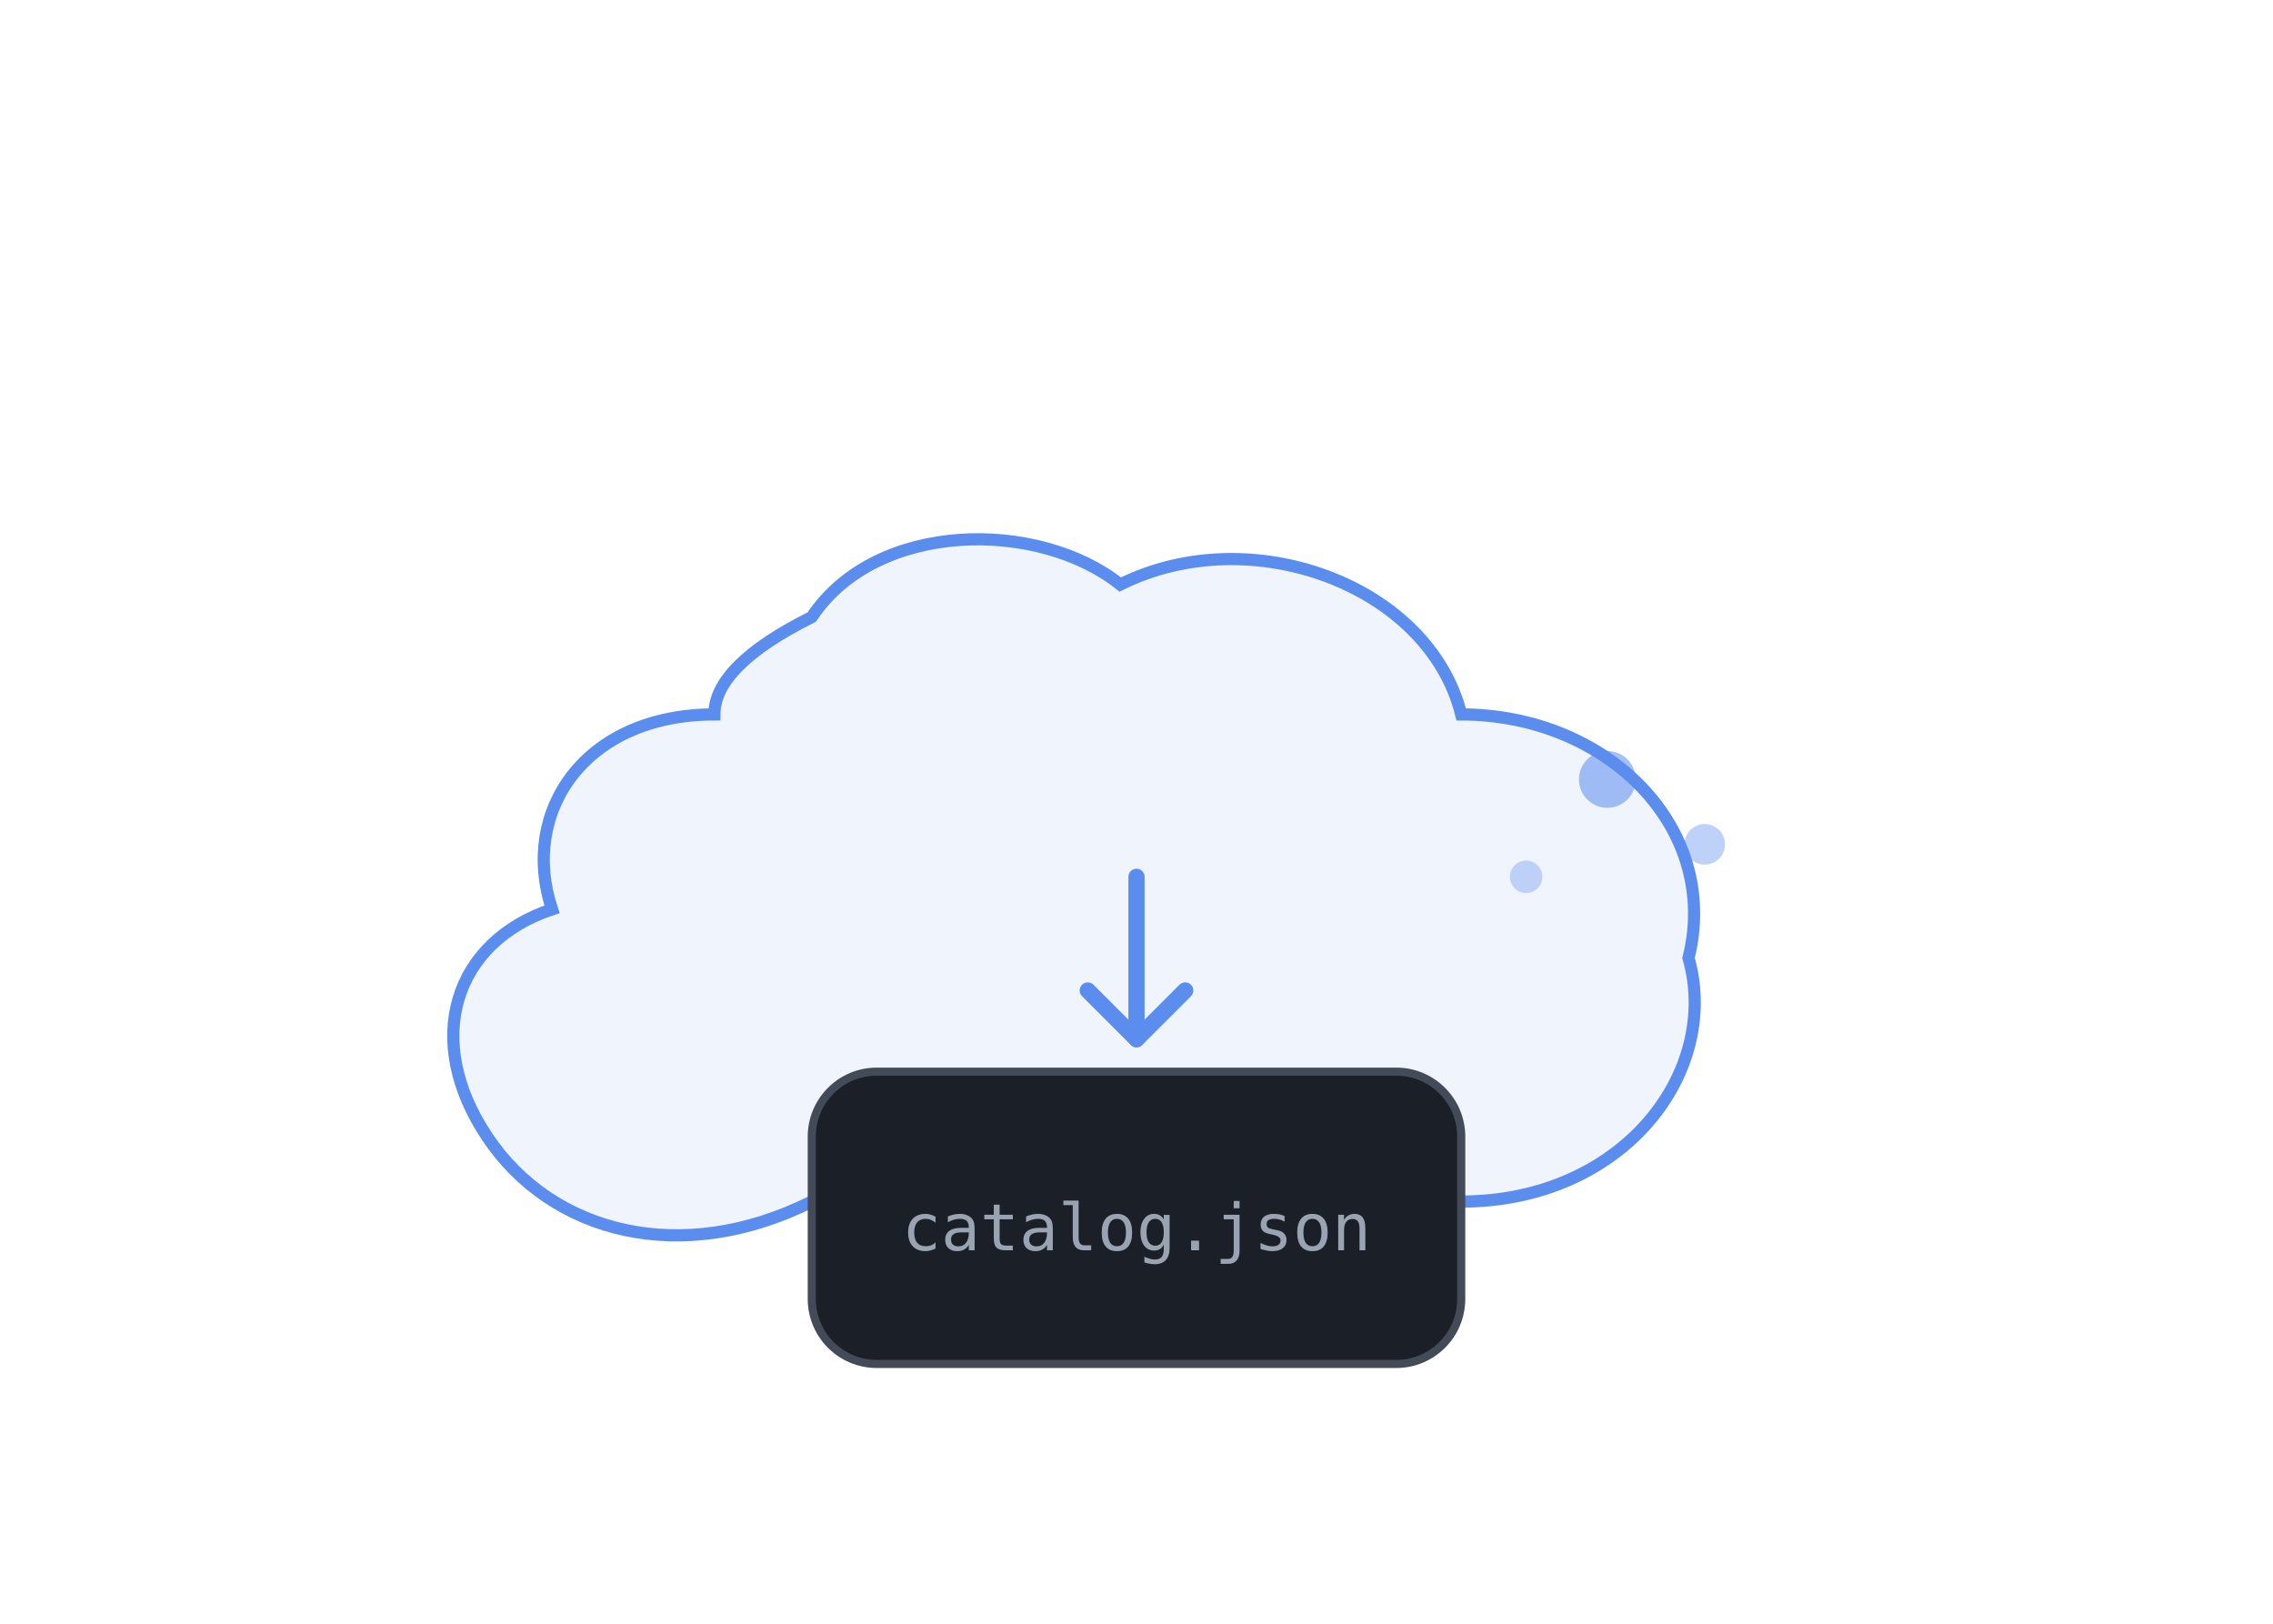
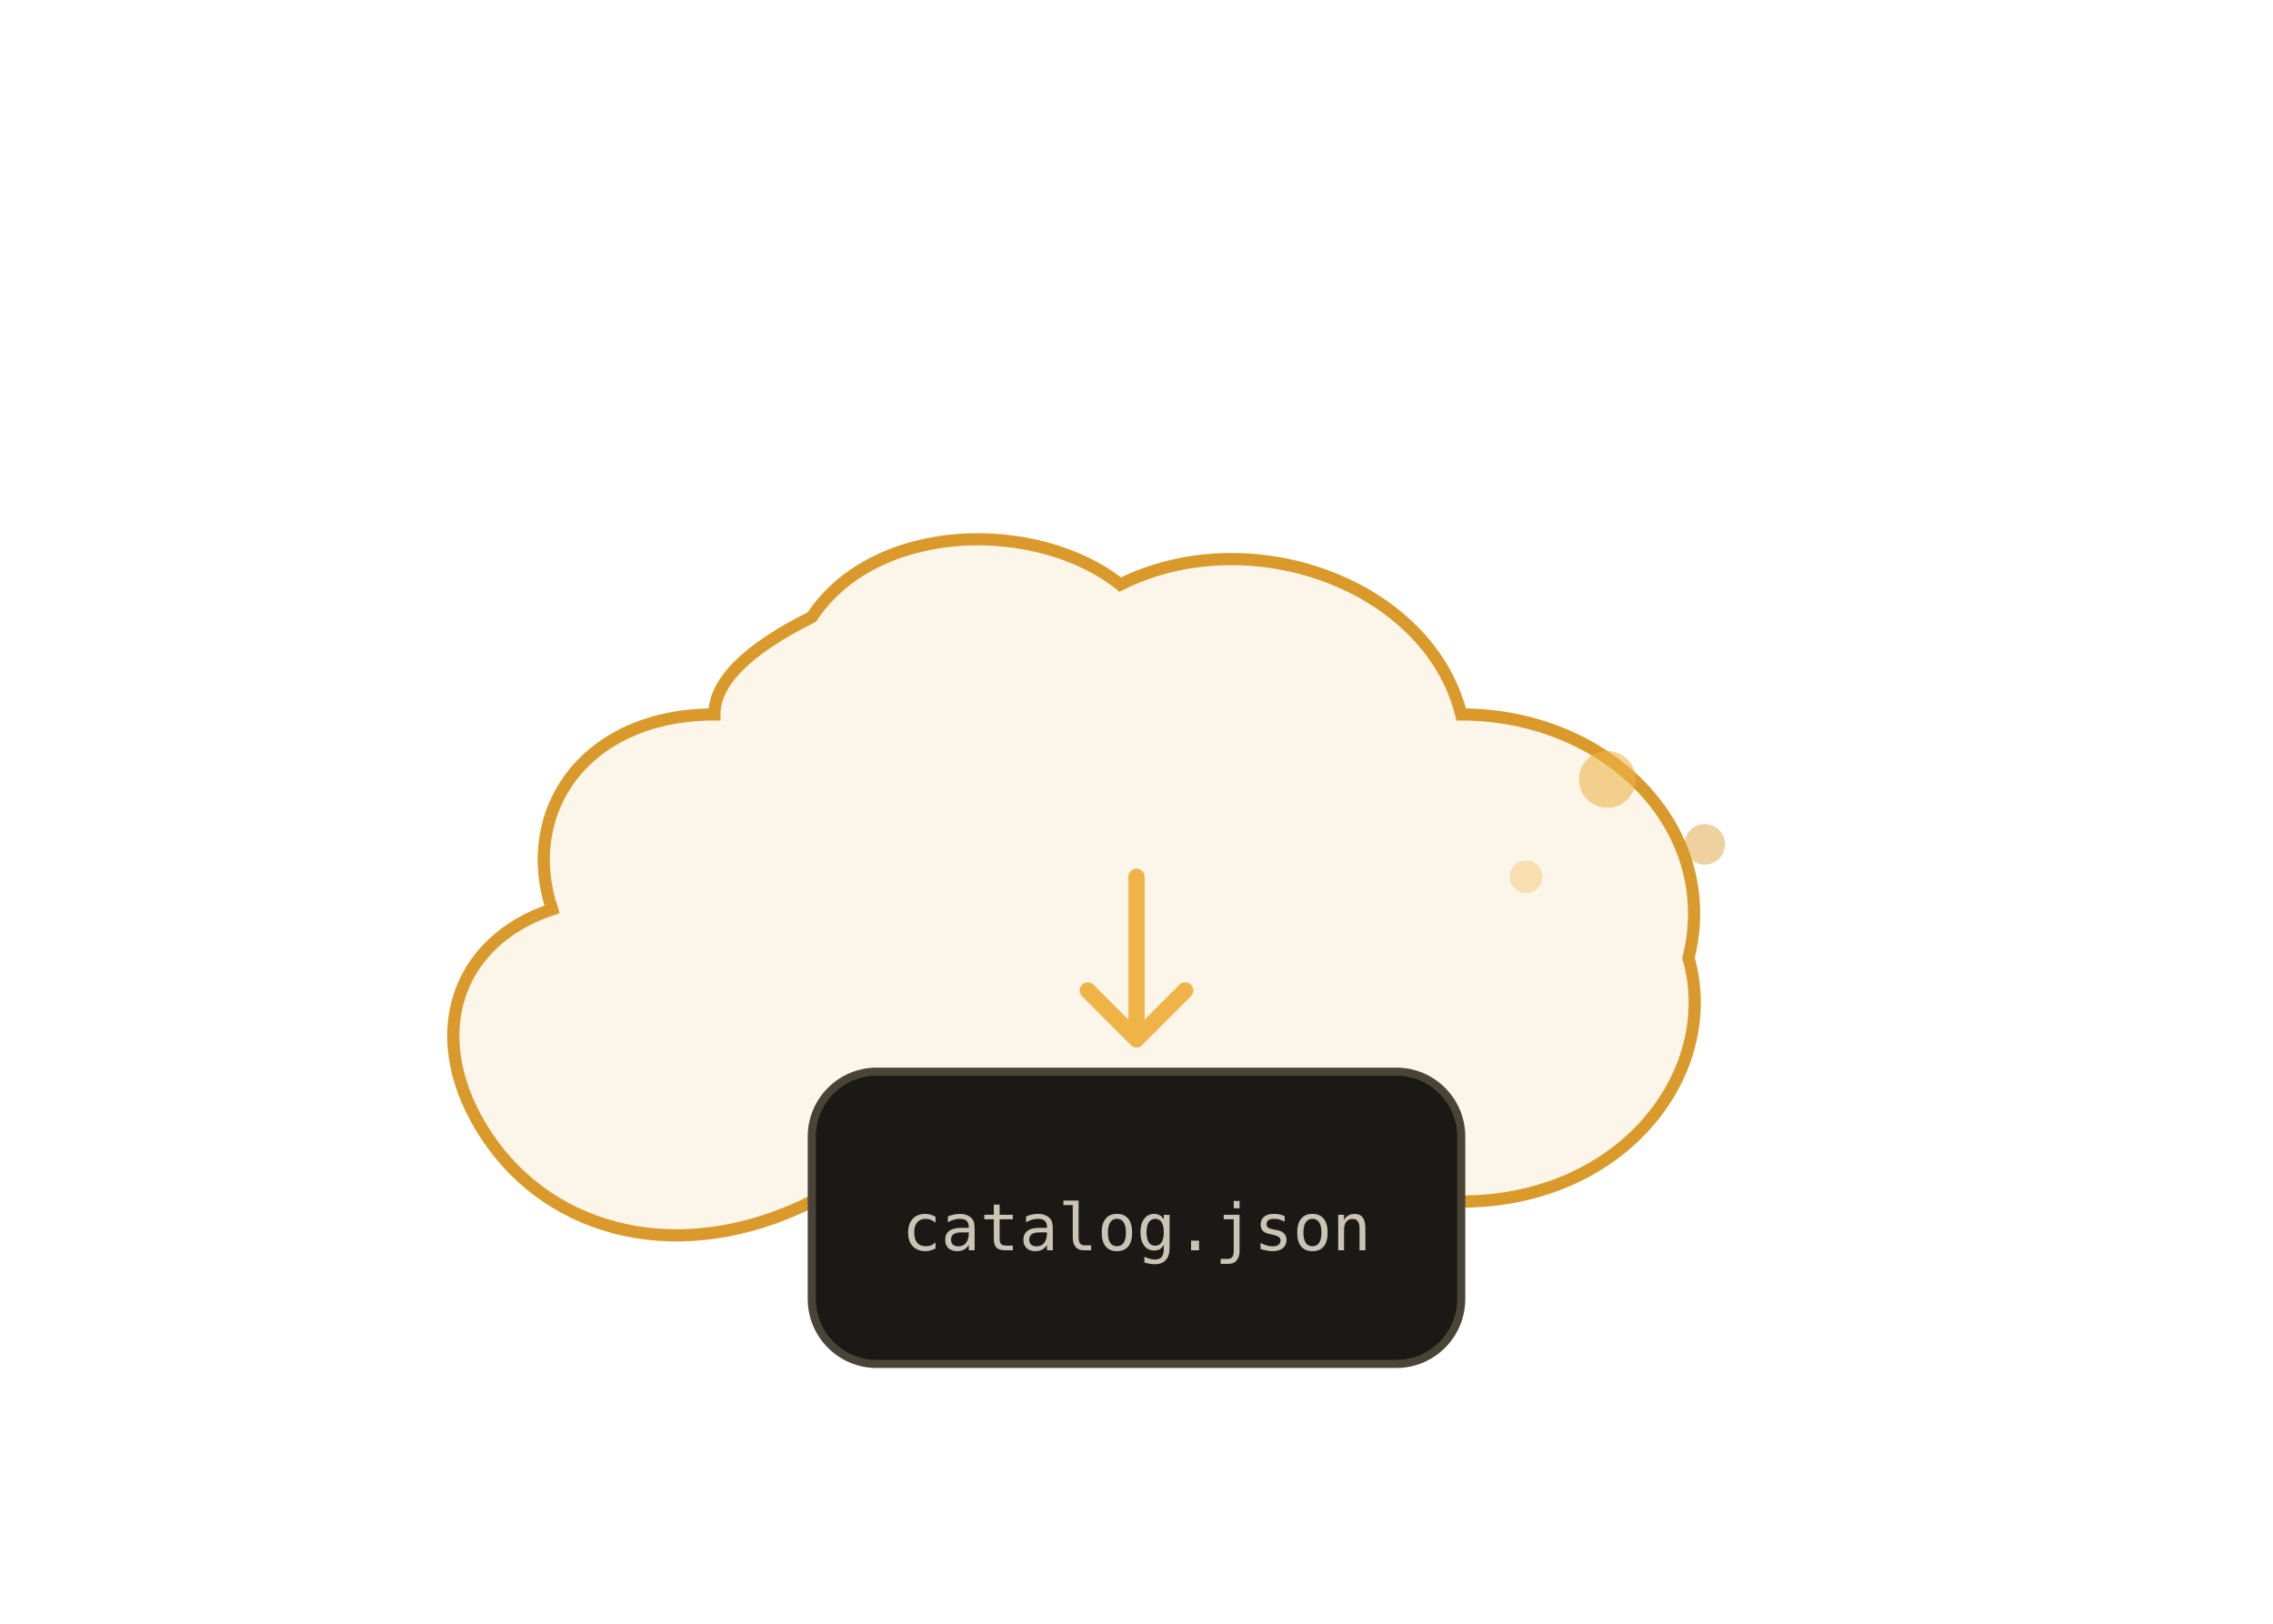
<svg xmlns="http://www.w3.org/2000/svg" viewBox="0 0 280 200" fill="none">
-   <path d="M 88 88 C 72 88 64 100 68 112 C 56 116 52 128 60 140 C 68 152 84 156 100 148 L 180 148 C 200 148 212 132 208 118 C 212 102 198 88 180 88 C 176 72 154 64 138 72 C 128 64 108 64 100 76 C 92 80 88 84 88 88 Z" fill="rgba(91,141,239,0.1)" stroke="#5b8def" stroke-width="1.5" />
-   <path d="M 140 108 L 140 128" stroke="#5b8def" stroke-width="2" stroke-linecap="round" />
-   <path d="M 134 122 L 140 128 L 146 122" stroke="#5b8def" stroke-width="2" stroke-linecap="round" stroke-linejoin="round" fill="none" />
-   <rect x="100" y="132" width="80" height="36" rx="8" fill="#1a1f28" stroke="#434b58" />
-   <text x="140" y="154" fill="#9aa3b2" font-size="8" font-family="JetBrains Mono, monospace" text-anchor="middle">catalog.json</text>
-   <circle cx="198" cy="96" r="3.5" fill="#5b8def" opacity="0.55" />
-   <circle cx="210" cy="104" r="2.5" fill="#5b8def" opacity="0.4" />
-   <circle cx="188" cy="108" r="2" fill="#5b8def" opacity="0.35" />
+   <path d="M 88 88 C 72 88 64 100 68 112 C 56 116 52 128 60 140 C 68 152 84 156 100 148 L 180 148 C 200 148 212 132 208 118 C 212 102 198 88 180 88 C 176 72 154 64 138 72 C 128 64 108 64 100 76 C 92 80 88 84 88 88 Z" fill="rgba(217,154,43,0.1)" stroke="#d99a2b" stroke-width="1.5" />
+   <path d="M 140 108 L 140 128" stroke="#efb347" stroke-width="2" stroke-linecap="round" />
+   <path d="M 134 122 L 140 128 L 146 122" stroke="#efb347" stroke-width="2" stroke-linecap="round" stroke-linejoin="round" fill="none" />
+   <rect x="100" y="132" width="80" height="36" rx="8" fill="#1a1915" stroke="#4a4436" />
+   <text x="140" y="154" fill="#cbc4b4" font-size="8" font-family="IBM Plex Mono, monospace" text-anchor="middle">catalog.json</text>
+   <circle cx="198" cy="96" r="3.5" fill="#efb347" opacity="0.58" />
+   <circle cx="210" cy="104" r="2.5" fill="#d99a2b" opacity="0.46" />
+   <circle cx="188" cy="108" r="2" fill="#f1c15f" opacity="0.42" />
</svg>
